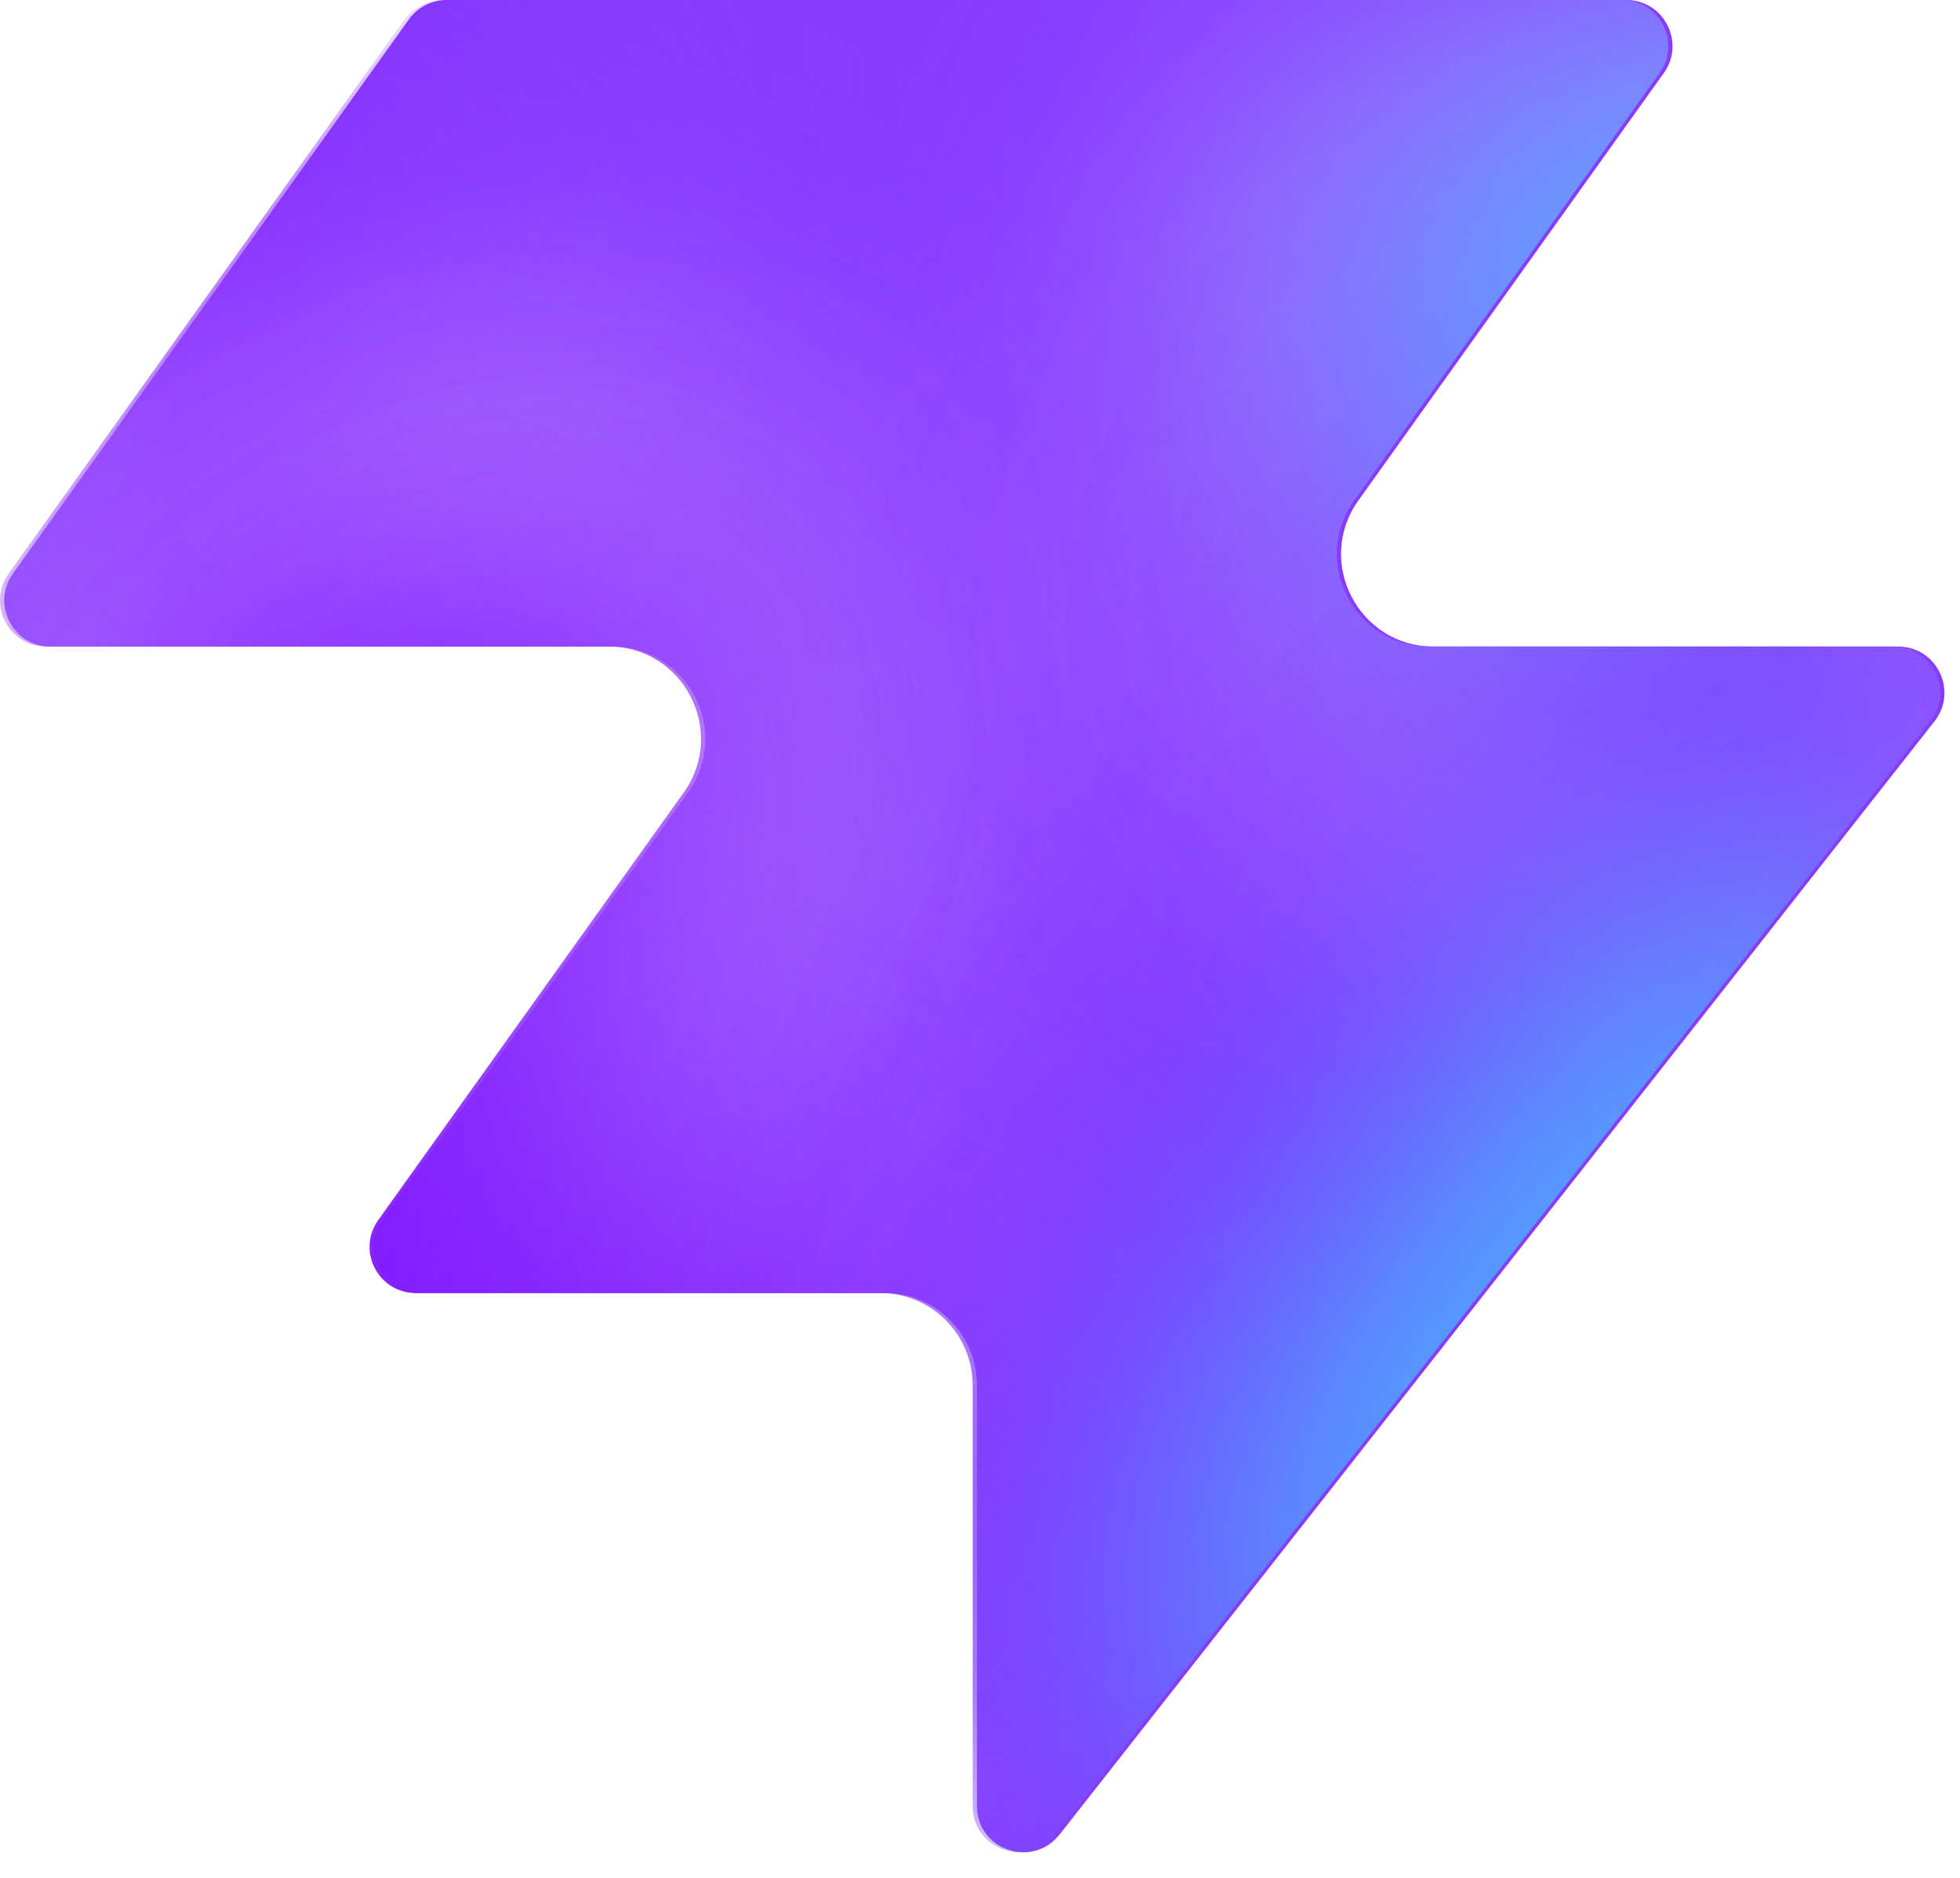
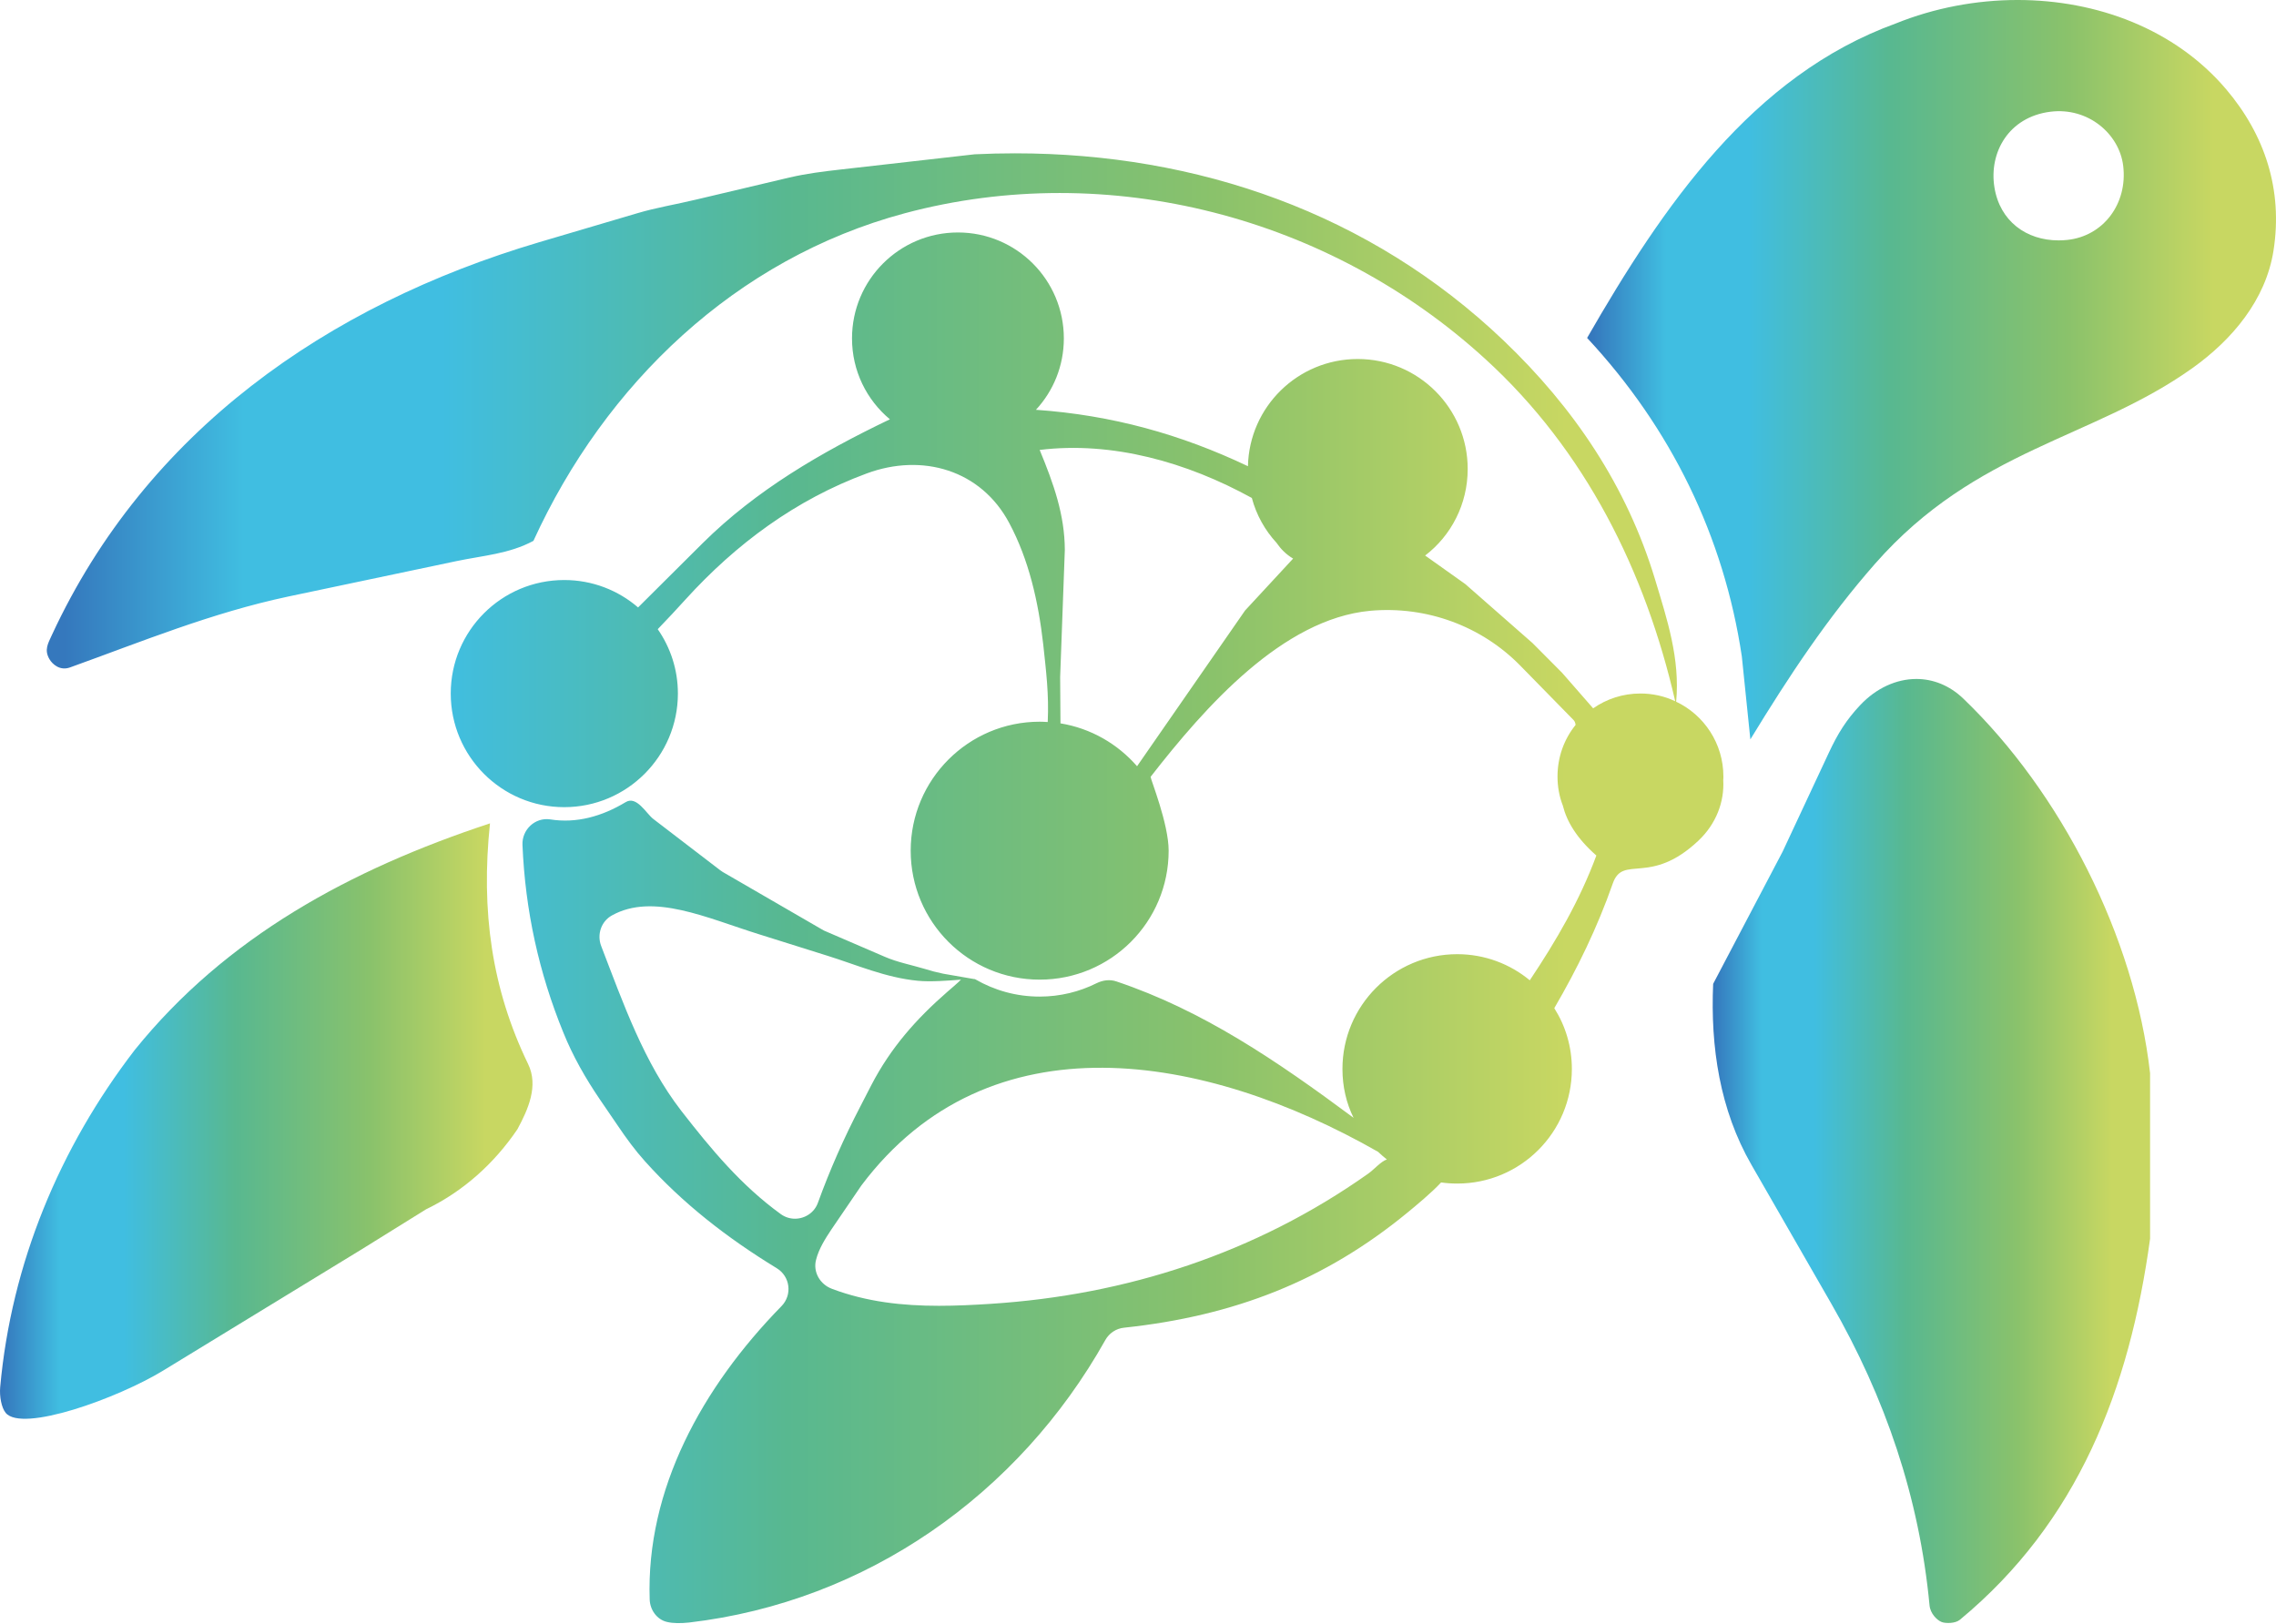
- <svg xmlns="http://www.w3.org/2000/svg" width="48" height="46" fill="none" viewBox="0 0 48 46">
-   <path fill="#863bff" d="M25.946 44.938c-.664.845-2.021.375-2.021-.698V33.937a2.26 2.26 0 0 0-2.262-2.262H10.287c-.92 0-1.456-1.04-.92-1.788l7.48-10.471c1.07-1.497 0-3.578-1.842-3.578H1.237c-.92 0-1.456-1.04-.92-1.788L10.013.474c.214-.297.556-.474.92-.474h28.894c.92 0 1.456 1.04.92 1.788l-7.48 10.471c-1.07 1.498 0 3.579 1.842 3.579h11.377c.943 0 1.473 1.088.89 1.83L25.947 44.94z" style="fill:#863bff;fill:color(display-p3 .525 .23 1);fill-opacity:1" />
-   <mask id="a" width="48" height="46" x="0" y="0" maskUnits="userSpaceOnUse" style="mask-type:alpha">
-     <path fill="#000" d="M25.842 44.938c-.664.844-2.021.375-2.021-.698V33.937a2.26 2.26 0 0 0-2.262-2.262H10.183c-.92 0-1.456-1.04-.92-1.788l7.48-10.471c1.07-1.498 0-3.579-1.842-3.579H1.133c-.92 0-1.456-1.04-.92-1.787L9.91.473c.214-.297.556-.474.92-.474h28.894c.92 0 1.456 1.04.92 1.788l-7.48 10.471c-1.07 1.498 0 3.578 1.842 3.578h11.377c.943 0 1.473 1.088.89 1.832L25.843 44.94z" style="fill:#000;fill-opacity:1" />
-   </mask>
-   <g mask="url(#a)">
-     <g filter="url(#b)">
-       <ellipse cx="5.508" cy="14.704" fill="#ede6ff" rx="5.508" ry="14.704" style="fill:#ede6ff;fill:color(display-p3 .927 .903 1);fill-opacity:1" transform="matrix(.00324 1 1 -.00324 -4.47 31.516)" />
-     </g>
-     <g filter="url(#c)">
-       <ellipse cx="10.399" cy="29.851" fill="#ede6ff" rx="10.399" ry="29.851" style="fill:#ede6ff;fill:color(display-p3 .927 .903 1);fill-opacity:1" transform="matrix(.00324 1 1 -.00324 -39.328 7.883)" />
-     </g>
-     <g filter="url(#d)">
-       <ellipse cx="5.508" cy="30.487" fill="#7e14ff" rx="5.508" ry="30.487" style="fill:#7e14ff;fill:color(display-p3 .492 .077 1);fill-opacity:1" transform="rotate(89.814 -25.913 -14.639)scale(1 -1)" />
-     </g>
-     <g filter="url(#e)">
-       <ellipse cx="5.508" cy="30.599" fill="#7e14ff" rx="5.508" ry="30.599" style="fill:#7e14ff;fill:color(display-p3 .492 .077 1);fill-opacity:1" transform="rotate(89.814 -32.644 -3.334)scale(1 -1)" />
-     </g>
-     <g filter="url(#f)">
-       <ellipse cx="5.508" cy="30.599" fill="#7e14ff" rx="5.508" ry="30.599" style="fill:#7e14ff;fill:color(display-p3 .492 .077 1);fill-opacity:1" transform="matrix(.00324 1 1 -.00324 -34.34 30.47)" />
-     </g>
-     <g filter="url(#g)">
-       <ellipse cx="14.072" cy="22.078" fill="#ede6ff" rx="14.072" ry="22.078" style="fill:#ede6ff;fill:color(display-p3 .927 .903 1);fill-opacity:1" transform="rotate(93.35 24.506 48.493)scale(-1 1)" />
-     </g>
-     <g filter="url(#h)">
-       <ellipse cx="3.47" cy="21.501" fill="#7e14ff" rx="3.47" ry="21.501" style="fill:#7e14ff;fill:color(display-p3 .492 .077 1);fill-opacity:1" transform="rotate(89.009 28.708 47.59)scale(-1 1)" />
-     </g>
-     <g filter="url(#i)">
-       <ellipse cx="3.47" cy="21.501" fill="#7e14ff" rx="3.47" ry="21.501" style="fill:#7e14ff;fill:color(display-p3 .492 .077 1);fill-opacity:1" transform="rotate(89.009 28.708 47.59)scale(-1 1)" />
-     </g>
-     <g filter="url(#j)">
-       <ellipse cx=".387" cy="8.972" fill="#7e14ff" rx="4.407" ry="29.108" style="fill:#7e14ff;fill:color(display-p3 .492 .077 1);fill-opacity:1" transform="rotate(39.51 .387 8.972)" />
-     </g>
-     <g filter="url(#k)">
-       <ellipse cx="47.523" cy="-6.092" fill="#7e14ff" rx="4.407" ry="29.108" style="fill:#7e14ff;fill:color(display-p3 .492 .077 1);fill-opacity:1" transform="rotate(37.892 47.523 -6.092)" />
-     </g>
-     <g filter="url(#l)">
-       <ellipse cx="41.412" cy="6.333" fill="#47bfff" rx="5.971" ry="9.665" style="fill:#47bfff;fill:color(display-p3 .28 .748 1);fill-opacity:1" transform="rotate(37.892 41.412 6.333)" />
-     </g>
-     <g filter="url(#m)">
-       <ellipse cx="-1.879" cy="38.332" fill="#7e14ff" rx="4.407" ry="29.108" style="fill:#7e14ff;fill:color(display-p3 .492 .077 1);fill-opacity:1" transform="rotate(37.892 -1.88 38.332)" />
-     </g>
-     <g filter="url(#n)">
-       <ellipse cx="-1.879" cy="38.332" fill="#7e14ff" rx="4.407" ry="29.108" style="fill:#7e14ff;fill:color(display-p3 .492 .077 1);fill-opacity:1" transform="rotate(37.892 -1.88 38.332)" />
-     </g>
-     <g filter="url(#o)">
-       <ellipse cx="35.651" cy="29.907" fill="#7e14ff" rx="4.407" ry="29.108" style="fill:#7e14ff;fill:color(display-p3 .492 .077 1);fill-opacity:1" transform="rotate(37.892 35.651 29.907)" />
-     </g>
-     <g filter="url(#p)">
-       <ellipse cx="38.418" cy="32.4" fill="#47bfff" rx="5.971" ry="15.297" style="fill:#47bfff;fill:color(display-p3 .28 .748 1);fill-opacity:1" transform="rotate(37.892 38.418 32.4)" />
-     </g>
+ <svg xmlns="http://www.w3.org/2000/svg" width="175.582mm" height="125.228mm" viewBox="0 0 175.582 125.228" version="1.1" id="svg1">
+   <defs id="defs1">
+     <linearGradient x1="0" y1="0" x2="1" y2="0" gradientUnits="userSpaceOnUse" gradientTransform="matrix(41.08019,0,0,41.08019,15.54082,100.999)" spreadMethod="pad" id="linearGradient119">
+       <stop style="stop-opacity:1;stop-color:#3578bd" offset="0" id="stop112" />
+       <stop style="stop-opacity:1;stop-color:#3578bd" offset="0.005" id="stop113" />
+       <stop style="stop-opacity:1;stop-color:#40bee1" offset="0.113" id="stop114" />
+       <stop style="stop-opacity:1;stop-color:#40bee1" offset="0.233" id="stop115" />
+       <stop style="stop-opacity:1;stop-color:#58b890" offset="0.441" id="stop116" />
+       <stop style="stop-opacity:1;stop-color:#8ac26b" offset="0.698" id="stop117" />
+       <stop style="stop-opacity:1;stop-color:#c8d762" offset="0.911" id="stop118" />
+       <stop style="stop-opacity:1;stop-color:#c8d762" offset="1" id="stop119" />
+     </linearGradient>
+     <linearGradient x1="0" y1="0" x2="1" y2="0" gradientUnits="userSpaceOnUse" gradientTransform="matrix(33.74187,0,0,33.74187,147.6657,103.3061)" spreadMethod="pad" id="linearGradient127">
+       <stop style="stop-opacity:1;stop-color:#3578bd" offset="0" id="stop120" />
+       <stop style="stop-opacity:1;stop-color:#3578bd" offset="0.005" id="stop121" />
+       <stop style="stop-opacity:1;stop-color:#40bee1" offset="0.113" id="stop122" />
+       <stop style="stop-opacity:1;stop-color:#40bee1" offset="0.233" id="stop123" />
+       <stop style="stop-opacity:1;stop-color:#58b890" offset="0.441" id="stop124" />
+       <stop style="stop-opacity:1;stop-color:#8ac26b" offset="0.698" id="stop125" />
+       <stop style="stop-opacity:1;stop-color:#c8d762" offset="0.911" id="stop126" />
+       <stop style="stop-opacity:1;stop-color:#c8d762" offset="1" id="stop127" />
+     </linearGradient>
+     <linearGradient x1="0" y1="0" x2="1" y2="0" gradientUnits="userSpaceOnUse" gradientTransform="matrix(53.14423,0,0,53.14423,137.9786,43.02822)" spreadMethod="pad" id="linearGradient135">
+       <stop style="stop-opacity:1;stop-color:#3578bd" offset="0" id="stop128" />
+       <stop style="stop-opacity:1;stop-color:#3578bd" offset="0.005" id="stop129" />
+       <stop style="stop-opacity:1;stop-color:#40bee1" offset="0.113" id="stop130" />
+       <stop style="stop-opacity:1;stop-color:#40bee1" offset="0.233" id="stop131" />
+       <stop style="stop-opacity:1;stop-color:#58b890" offset="0.441" id="stop132" />
+       <stop style="stop-opacity:1;stop-color:#8ac26b" offset="0.698" id="stop133" />
+       <stop style="stop-opacity:1;stop-color:#c8d762" offset="0.911" id="stop134" />
+       <stop style="stop-opacity:1;stop-color:#c8d762" offset="1" id="stop135" />
+     </linearGradient>
+     <linearGradient x1="0" y1="0" x2="1" y2="0" gradientUnits="userSpaceOnUse" gradientTransform="matrix(129.3428,0,0,129.3428,19.15002,83.03409)" spreadMethod="pad" id="linearGradient143">
+       <stop style="stop-opacity:1;stop-color:#3578bd" offset="0" id="stop136" />
+       <stop style="stop-opacity:1;stop-color:#3578bd" offset="0.005" id="stop137" />
+       <stop style="stop-opacity:1;stop-color:#40bee1" offset="0.113" id="stop138" />
+       <stop style="stop-opacity:1;stop-color:#40bee1" offset="0.233" id="stop139" />
+       <stop style="stop-opacity:1;stop-color:#58b890" offset="0.441" id="stop140" />
+       <stop style="stop-opacity:1;stop-color:#8ac26b" offset="0.698" id="stop141" />
+       <stop style="stop-opacity:1;stop-color:#c8d762" offset="0.911" id="stop142" />
+       <stop style="stop-opacity:1;stop-color:#c8d762" offset="1" id="stop143" />
+     </linearGradient>
+   </defs>
+   <g id="layer1" transform="translate(-15.54065,-14.50565)">
+     <path id="path119" d="m 25.935,95.513 c -5.802,7.548 -9.518,16.479 -10.38,26.015 v 0 c -0.064,0.711 0.098,1.583 0.424,1.982 v 0 c 1.26,1.537 8.63,-1.111 12.167,-3.272 v 0 l 15.3,-9.347 4.965,-3.086 c 2.884,-1.394 5.255,-3.538 7.042,-6.169 v 0 c 0.83,-1.534 1.648,-3.351 0.829,-5.037 v 0 C 53.476,90.82 52.628,84.777 53.341,78.03 v 0 C 42.535,81.597 32.958,86.807 25.935,95.513" style="fill:url(#linearGradient119);stroke:none;stroke-width:0.353" />
+     <path id="path127" d="m 159.054,68.897 c -1.077,1.144 -1.733,2.197 -2.419,3.666 v 0 l -3.575,7.65 -5.358,10.199 c -0.214,4.885 0.519,9.725 2.949,13.952 v 0 l 6.164,10.722 c 4.182,7.273 6.794,14.959 7.58,23.275 v 0 c 0.061,0.649 0.587,1.155 0.942,1.29 v 0 c 0.297,0.113 1.042,0.119 1.396,-0.174 v 0 c 9.1,-7.533 13.081,-17.767 14.676,-29.402 v 0 l -0.001,-12.774 c -1.189,-10.519 -6.877,-21.664 -14.402,-28.891 v 0 c -1.081,-1.038 -2.353,-1.52 -3.627,-1.52 v 0 c -1.552,0 -3.107,0.714 -4.324,2.008" style="fill:url(#linearGradient127);stroke:none;stroke-width:0.353" />
+     <path id="path135" d="m 161.797,16.314 c -11.08,4.022 -17.967,14.091 -23.819,24.264 v 0 c 6.495,6.972 10.552,15.338 11.935,24.565 v 0 l 0.659,6.407 c 2.989,-4.902 5.953,-9.38 9.627,-13.559 v 0 c 7.798,-8.87 16.818,-9.616 24.48,-15.088 v 0 c 3.059,-2.184 5.656,-5.255 6.252,-9.067 v 0 c 0.731,-4.683 -0.661,-8.921 -3.66,-12.451 v 0 c -3.941,-4.639 -9.961,-6.88 -16.085,-6.88 v 0 c -3.195,3.53e-4 -6.42,0.611 -9.39,1.809 m 7.604,12.64 c -0.432,-2.686 1.1,-5.419 4.308,-5.827 v 0 c 2.91,-0.37 5.325,1.703 5.626,4.166 v 0 c 0.359,2.939 -1.541,5.438 -4.319,5.724 v 0 c -0.225,0.023 -0.448,0.035 -0.667,0.035 v 0 c -2.481,-3.53e-4 -4.528,-1.476 -4.949,-4.098" style="fill:url(#linearGradient135);stroke:none;stroke-width:0.353" />
+     <path id="path143" d="M 90.746,26.408 80.337,27.59 c -1.319,0.15 -2.538,0.299 -3.893,0.61 v 0 l -7.201,1.704 c -1.604,0.386 -3.047,0.609 -4.552,1.057 v 0 L 57.116,33.199 C 40.748,38.05 26.818,47.826 19.555,63.472 v 0 c -0.311,0.684 -0.622,1.169 -0.199,1.891 v 0 c 0.224,0.386 0.809,0.92 1.592,0.634 v 0 c 5.534,-1.99 10.883,-4.204 16.853,-5.472 v 0 L 50.735,57.8 c 2.077,-0.435 4.092,-0.56 5.957,-1.567 v 0 C 62.215,44.144 72.289,34.455 85.336,30.96 v 0 c 15.746,-4.216 32.797,0.286 44.775,11.231 v 0 c 7.748,7.064 12.375,16.43 14.664,26.417 v 0 c -0.809,-0.386 -1.729,-0.597 -2.687,-0.597 v 0 c -1.356,0 -2.612,0.423 -3.644,1.144 v 0 l -2.401,-2.748 -2.276,-2.288 -5.187,-4.552 -3.097,-2.201 c 2.002,-1.53 3.283,-3.955 3.283,-6.679 v 0 c 0,-4.689 -3.806,-8.483 -8.483,-8.483 v 0 c -4.614,0 -8.37,3.682 -8.469,8.271 v 0 c -5.174,-2.462 -10.497,-3.942 -16.355,-4.353 v 0 c 1.343,-1.455 2.152,-3.383 2.152,-5.51 v 0 c 0,-4.514 -3.657,-8.171 -8.171,-8.171 v 0 c -4.515,0 -8.171,3.657 -8.171,8.171 v 0 c 0,2.512 1.132,4.751 2.923,6.244 v 0 c -5.348,2.562 -10.323,5.472 -14.44,9.552 v 0 l -4.987,4.963 c -1.53,-1.319 -3.52,-2.115 -5.696,-2.115 v 0 c -4.838,0 -8.756,3.918 -8.756,8.756 v 0 c 0,4.838 3.918,8.768 8.756,8.768 v 0 c 4.838,0 8.768,-3.93 8.768,-8.768 v 0 c 0,-1.841 -0.572,-3.545 -1.555,-4.963 v 0 c 0.809,-0.846 1.443,-1.517 2.139,-2.289 v 0 c 3.905,-4.303 8.52,-7.711 13.98,-9.726 v 0 c 4.291,-1.592 8.831,-0.274 11.007,3.843 v 0 c 1.493,2.798 2.239,6.032 2.612,9.34 v 0 c 0.224,2.09 0.448,3.844 0.348,5.995 v 0 c -0.199,-0.013 -0.41,-0.025 -0.622,-0.025 v 0 c -5.497,0 -9.95,4.465 -9.95,9.95 v 0 c 0,5.498 4.453,9.95 9.95,9.95 v 0 c 5.498,0 9.95,-4.452 9.95,-9.95 v 0 c 0,-2.077 -1.393,-5.509 -1.393,-5.696 v 0 c 4.229,-5.435 10.199,-12.176 16.927,-12.81 v 0 c 4.378,-0.398 8.619,1.194 11.592,4.229 v 0 l 4.104,4.191 c 0.1,0.1 0.149,0.237 0.162,0.386 v 0 c -0.883,1.094 -1.393,2.475 -1.393,3.98 v 0 c 0,0.784 0.137,1.542 0.41,2.239 v 0 c 0.298,1.206 1.045,2.5 2.587,3.856 v 0 c -1.281,3.458 -3.085,6.554 -5.136,9.626 v 0 c -1.518,-1.256 -3.47,-2.015 -5.597,-2.015 v 0 c -4.888,0 -8.855,3.968 -8.855,8.855 v 0 c 0,1.356 0.298,2.637 0.858,3.769 v 0 c -5.945,-4.415 -11.629,-8.283 -18.295,-10.522 v 0 c -0.51,-0.174 -1.045,-0.099 -1.53,0.137 v 0 c -1.319,0.66 -2.811,1.033 -4.391,1.033 v 0 c -1.816,0 -3.495,-0.485 -4.962,-1.331 v 0 c -0.013,-0.012 -0.013,-0.012 -0.025,-0.012 v 0 l -0.05,-0.012 h -0.037 L 88.296,89.627 c -0.485,-0.099 -0.958,-0.224 -1.431,-0.373 v 0 C 85.821,88.944 84.764,88.745 83.794,88.322 v 0 l -4.676,-2.015 c -0.062,-0.037 -0.124,-0.074 -0.199,-0.111 v 0 L 71.294,81.779 c -0.062,-0.05 -0.124,-0.087 -0.199,-0.137 v 0 l -5.161,-3.955 c -0.535,-0.41 -1.281,-1.816 -2.127,-1.294 v 0 c -1.816,1.095 -3.794,1.655 -5.821,1.331 v 0 c -1.169,-0.174 -2.189,0.796 -2.139,1.965 v 0 c 0.211,5.075 1.269,9.863 3.147,14.465 v 0 c 0.734,1.828 1.716,3.544 2.823,5.174 v 0 l 1.393,2.04 c 0.647,0.958 1.318,1.878 2.09,2.736 v 0 c 2.91,3.246 6.331,5.908 10.161,8.246 v 0 c 1.045,0.634 1.219,2.064 0.361,2.935 v 0 c -6.132,6.269 -10.448,14.141 -10.161,22.624 v 0 c 0.025,0.796 0.547,1.542 1.318,1.729 v 0 c 0.51,0.125 1.094,0.112 1.716,0.05 v 0 c 13.706,-1.604 25.434,-9.888 32.113,-21.79 v 0 c 0.298,-0.535 0.833,-0.896 1.455,-0.958 v 0 c 8.495,-0.908 15.459,-3.622 21.841,-8.867 v 0 c 0.663,-0.545 1.868,-1.538 2.61,-2.339 v 0 c 0.406,0.057 0.822,0.086 1.245,0.086 v 0 c 4.888,0 8.843,-3.955 8.843,-8.843 v 0 c 0,-1.729 -0.497,-3.333 -1.356,-4.689 v 0 c 1.791,-3.072 3.321,-6.218 4.515,-9.627 v 0 c 0.784,-2.251 2.873,0.224 6.604,-3.296 v 0 c 1.368,-1.293 2.014,-2.998 1.915,-4.689 v 0 c 0.012,-0.087 0.012,-0.174 0.012,-0.261 v 0 c 0,-2.55 -1.493,-4.751 -3.644,-5.771 v 0 c 0.311,-3.333 -0.709,-6.38 -1.629,-9.44 v 0 c -2.177,-7.189 -6.244,-13.233 -11.691,-18.432 v 0 C 121.236,30.957 107.918,26.335 93.843,26.335 v 0 c -1.029,0 -2.06,0.025 -3.096,0.074 m 6.604,43.904 -0.025,-3.57 0.361,-9.813 c -0.013,-2.711 -0.858,-5.087 -1.941,-7.711 v 0 c 5.597,-0.684 11.356,0.945 16.368,3.706 v 0 c 0.348,1.306 1.008,2.488 1.903,3.458 v 0 c 0.324,0.473 0.734,0.896 1.281,1.219 v 0 l -3.706,4.005 -8.333,12.015 c -1.493,-1.716 -3.557,-2.923 -5.908,-3.308 M 75.784,108.184 c -3.059,-2.214 -5.373,-5 -7.674,-7.96 v 0 C 65.212,96.48 63.633,91.941 61.917,87.488 v 0 c -0.336,-0.883 0,-1.89 0.821,-2.35 v 0 c 3.184,-1.779 7.338,0.199 11.417,1.467 v 0 l 5.187,1.629 c 2.313,0.721 4.527,1.704 7.002,1.94 v 0 c 0.97,0.099 2.363,-0.012 3.333,-0.087 v 0 c -0.224,0.236 -0.933,0.833 -1.045,0.933 v 0 c -2.425,2.114 -4.378,4.328 -5.871,7.201 v 0 l -0.858,1.667 c -1.244,2.388 -2.338,4.863 -3.259,7.4 v 0 c -0.275,0.784 -1.015,1.244 -1.776,1.244 v 0 c -0.374,0 -0.752,-0.111 -1.084,-0.348 m 3.943,5.758 c -0.921,-0.336 -1.48,-1.293 -1.232,-2.239 v 0 c 0.212,-0.846 0.709,-1.629 1.181,-2.338 v 0 l 2.314,-3.395 c 9.875,-13.146 26.517,-10.211 39.862,-2.599 v 0 c 0.216,0.207 0.443,0.404 0.679,0.589 v 0 c -0.466,0.153 -0.988,0.78 -1.451,1.103 v 0 c -8.669,6.132 -18.644,9.365 -29.116,10.037 v 0 c -1.346,0.087 -2.674,0.151 -3.985,0.151 v 0 c -2.819,3.6e-4 -5.562,-0.297 -8.254,-1.308" style="fill:url(#linearGradient143);stroke:none;stroke-width:0.353" />
  </g>
-   <defs>
-     <filter id="b" width="60.045" height="41.654" x="-19.77" y="16.149" color-interpolation-filters="sRGB" filterUnits="userSpaceOnUse">
-       <feFlood flood-opacity="0" result="BackgroundImageFix" />
-       <feBlend in="SourceGraphic" in2="BackgroundImageFix" result="shape" />
-       <feGaussianBlur result="effect1_foregroundBlur_2002_17158" stdDeviation="7.659" />
-     </filter>
-     <filter id="c" width="90.34" height="51.437" x="-54.613" y="-7.533" color-interpolation-filters="sRGB" filterUnits="userSpaceOnUse">
-       <feFlood flood-opacity="0" result="BackgroundImageFix" />
-       <feBlend in="SourceGraphic" in2="BackgroundImageFix" result="shape" />
-       <feGaussianBlur result="effect1_foregroundBlur_2002_17158" stdDeviation="7.659" />
-     </filter>
-     <filter id="d" width="79.355" height="29.4" x="-49.64" y="2.03" color-interpolation-filters="sRGB" filterUnits="userSpaceOnUse">
-       <feFlood flood-opacity="0" result="BackgroundImageFix" />
-       <feBlend in="SourceGraphic" in2="BackgroundImageFix" result="shape" />
-       <feGaussianBlur result="effect1_foregroundBlur_2002_17158" stdDeviation="4.596" />
-     </filter>
-     <filter id="e" width="79.579" height="29.4" x="-45.045" y="20.029" color-interpolation-filters="sRGB" filterUnits="userSpaceOnUse">
-       <feFlood flood-opacity="0" result="BackgroundImageFix" />
-       <feBlend in="SourceGraphic" in2="BackgroundImageFix" result="shape" />
-       <feGaussianBlur result="effect1_foregroundBlur_2002_17158" stdDeviation="4.596" />
-     </filter>
-     <filter id="f" width="79.579" height="29.4" x="-43.513" y="21.178" color-interpolation-filters="sRGB" filterUnits="userSpaceOnUse">
-       <feFlood flood-opacity="0" result="BackgroundImageFix" />
-       <feBlend in="SourceGraphic" in2="BackgroundImageFix" result="shape" />
-       <feGaussianBlur result="effect1_foregroundBlur_2002_17158" stdDeviation="4.596" />
-     </filter>
-     <filter id="g" width="74.749" height="58.852" x="15.756" y="-17.901" color-interpolation-filters="sRGB" filterUnits="userSpaceOnUse">
-       <feFlood flood-opacity="0" result="BackgroundImageFix" />
-       <feBlend in="SourceGraphic" in2="BackgroundImageFix" result="shape" />
-       <feGaussianBlur result="effect1_foregroundBlur_2002_17158" stdDeviation="7.659" />
-     </filter>
-     <filter id="h" width="61.377" height="25.362" x="23.548" y="2.284" color-interpolation-filters="sRGB" filterUnits="userSpaceOnUse">
-       <feFlood flood-opacity="0" result="BackgroundImageFix" />
-       <feBlend in="SourceGraphic" in2="BackgroundImageFix" result="shape" />
-       <feGaussianBlur result="effect1_foregroundBlur_2002_17158" stdDeviation="4.596" />
-     </filter>
-     <filter id="i" width="61.377" height="25.362" x="23.548" y="2.284" color-interpolation-filters="sRGB" filterUnits="userSpaceOnUse">
-       <feFlood flood-opacity="0" result="BackgroundImageFix" />
-       <feBlend in="SourceGraphic" in2="BackgroundImageFix" result="shape" />
-       <feGaussianBlur result="effect1_foregroundBlur_2002_17158" stdDeviation="4.596" />
-     </filter>
-     <filter id="j" width="56.045" height="63.649" x="-27.636" y="-22.853" color-interpolation-filters="sRGB" filterUnits="userSpaceOnUse">
-       <feFlood flood-opacity="0" result="BackgroundImageFix" />
-       <feBlend in="SourceGraphic" in2="BackgroundImageFix" result="shape" />
-       <feGaussianBlur result="effect1_foregroundBlur_2002_17158" stdDeviation="4.596" />
-     </filter>
-     <filter id="k" width="54.814" height="64.646" x="20.116" y="-38.415" color-interpolation-filters="sRGB" filterUnits="userSpaceOnUse">
-       <feFlood flood-opacity="0" result="BackgroundImageFix" />
-       <feBlend in="SourceGraphic" in2="BackgroundImageFix" result="shape" />
-       <feGaussianBlur result="effect1_foregroundBlur_2002_17158" stdDeviation="4.596" />
-     </filter>
-     <filter id="l" width="33.541" height="35.313" x="24.641" y="-11.323" color-interpolation-filters="sRGB" filterUnits="userSpaceOnUse">
-       <feFlood flood-opacity="0" result="BackgroundImageFix" />
-       <feBlend in="SourceGraphic" in2="BackgroundImageFix" result="shape" />
-       <feGaussianBlur result="effect1_foregroundBlur_2002_17158" stdDeviation="4.596" />
-     </filter>
-     <filter id="m" width="54.814" height="64.646" x="-29.286" y="6.009" color-interpolation-filters="sRGB" filterUnits="userSpaceOnUse">
-       <feFlood flood-opacity="0" result="BackgroundImageFix" />
-       <feBlend in="SourceGraphic" in2="BackgroundImageFix" result="shape" />
-       <feGaussianBlur result="effect1_foregroundBlur_2002_17158" stdDeviation="4.596" />
-     </filter>
-     <filter id="n" width="54.814" height="64.646" x="-29.286" y="6.009" color-interpolation-filters="sRGB" filterUnits="userSpaceOnUse">
-       <feFlood flood-opacity="0" result="BackgroundImageFix" />
-       <feBlend in="SourceGraphic" in2="BackgroundImageFix" result="shape" />
-       <feGaussianBlur result="effect1_foregroundBlur_2002_17158" stdDeviation="4.596" />
-     </filter>
-     <filter id="o" width="54.814" height="64.646" x="8.244" y="-2.416" color-interpolation-filters="sRGB" filterUnits="userSpaceOnUse">
-       <feFlood flood-opacity="0" result="BackgroundImageFix" />
-       <feBlend in="SourceGraphic" in2="BackgroundImageFix" result="shape" />
-       <feGaussianBlur result="effect1_foregroundBlur_2002_17158" stdDeviation="4.596" />
-     </filter>
-     <filter id="p" width="39.409" height="43.623" x="18.713" y="10.588" color-interpolation-filters="sRGB" filterUnits="userSpaceOnUse">
-       <feFlood flood-opacity="0" result="BackgroundImageFix" />
-       <feBlend in="SourceGraphic" in2="BackgroundImageFix" result="shape" />
-       <feGaussianBlur result="effect1_foregroundBlur_2002_17158" stdDeviation="4.596" />
-     </filter>
-   </defs>
</svg>
